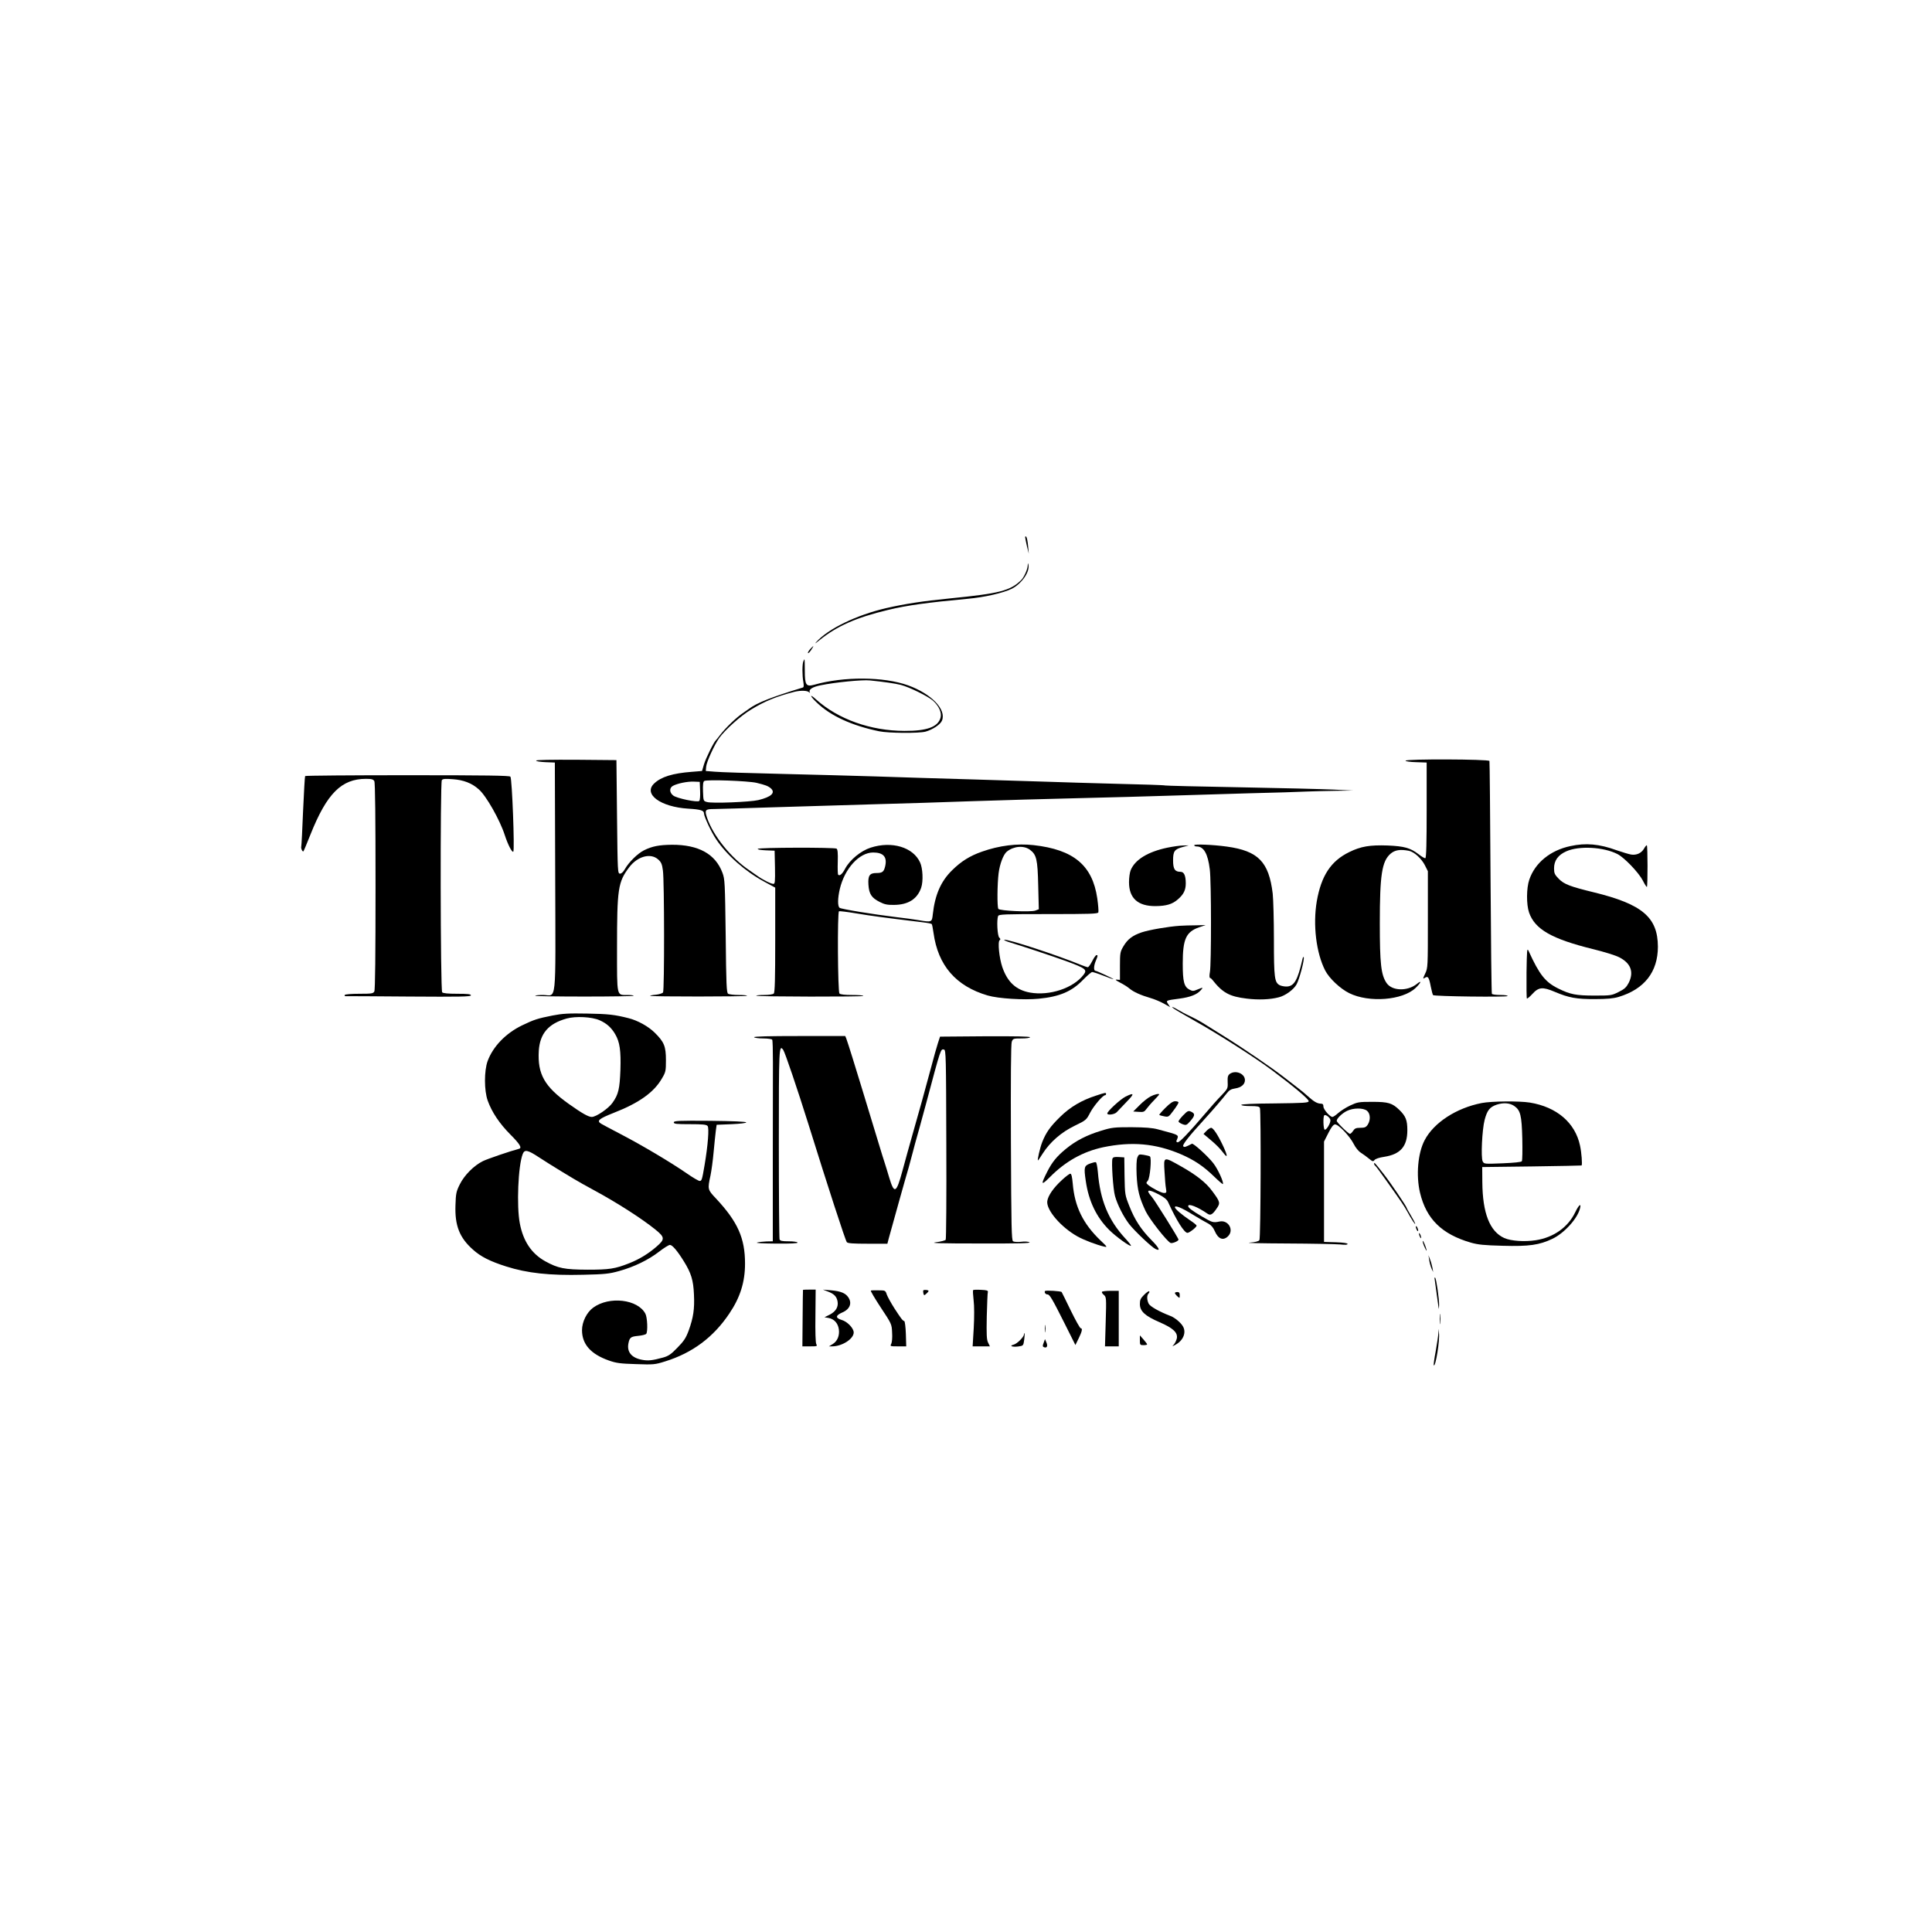
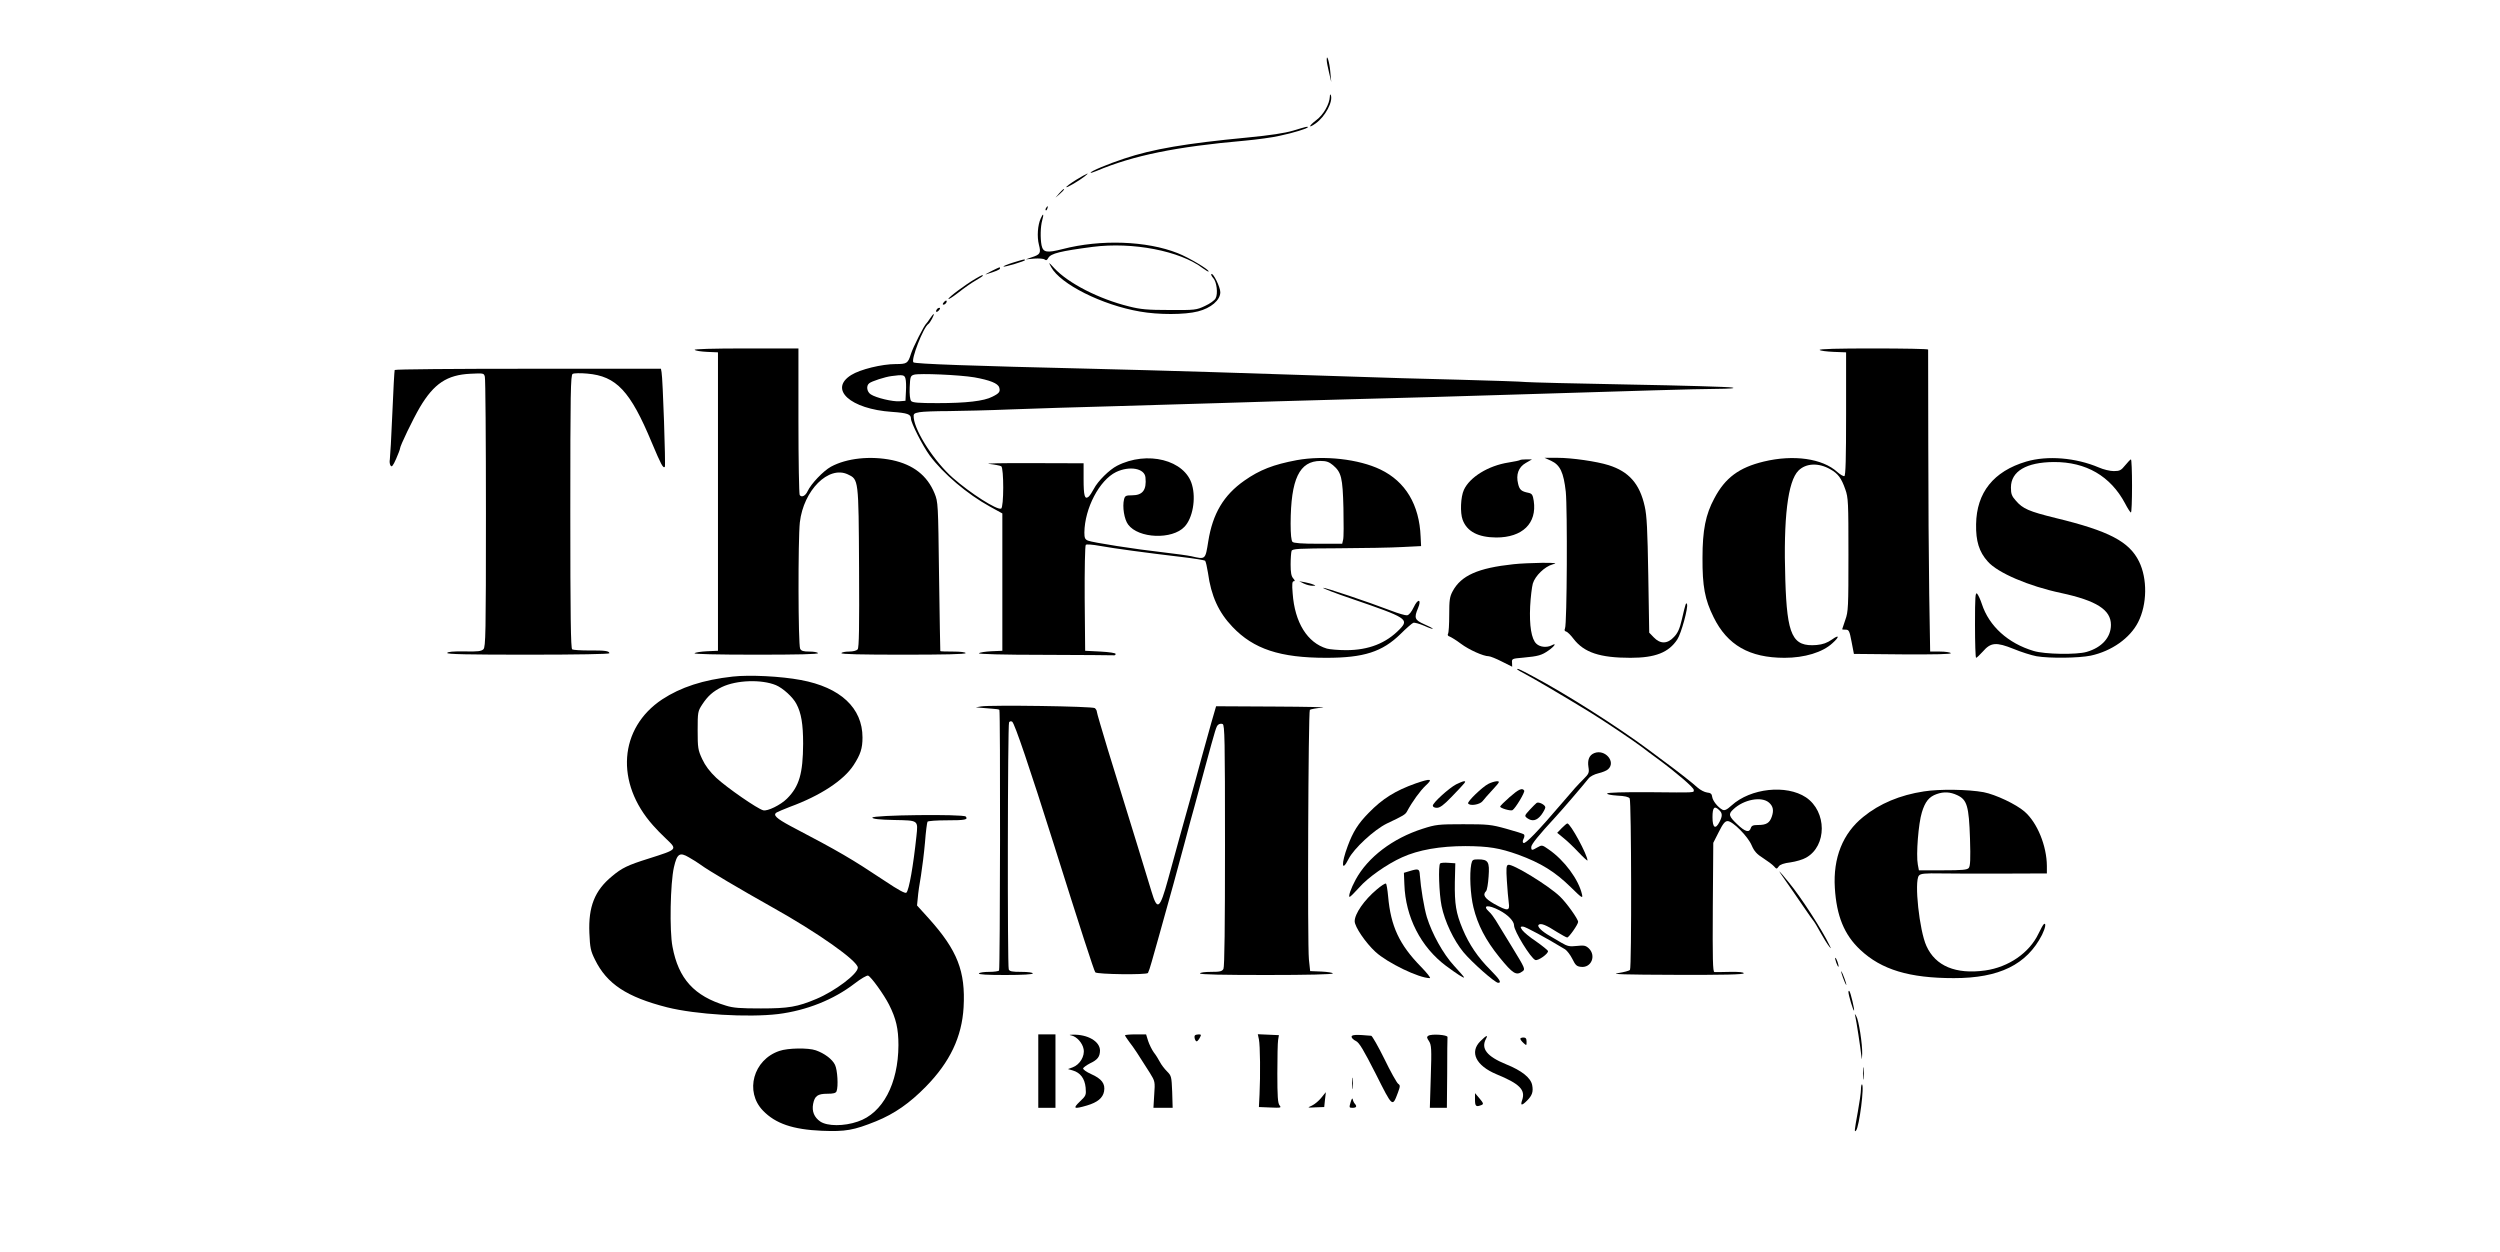
- <svg xmlns="http://www.w3.org/2000/svg" version="1.0" width="1600pt" height="1600pt" viewBox="0 0 1600 1600" preserveAspectRatio="xMidYMid meet">
-   <g transform="translate(0,1600) scale(0.1,-0.1)" fill="#000000" stroke="none">
-     <path d="M8490 11550 c1 -8 7 -42 15 -75 l15 -60 -6 65 c-3 36 -10 69 -15 75 -6 5 -9 4 -9 -5z" />
-     <path d="M8511 11315 c-1 -30 -32 -98 -54 -119 -91 -89 -180 -111 -592 -152 -223 -22 -367 -44 -525 -80 -246 -57 -482 -171 -580 -281 -16 -17 -7 -12 25 14 146 118 306 189 570 252 157 38 326 61 658 92 139 12 297 49 366 83 82 42 150 139 138 198 -3 18 -5 17 -6 -7z" />
-     <path d="M6711 10626 c-13 -14 -22 -29 -20 -34 2 -5 14 6 26 24 26 40 25 43 -6 10z" />
-     <path d="M6653 10523 c-10 -24 -10 -119 0 -171 5 -31 4 -44 -5 -46 -262 -80 -378 -126 -444 -175 -12 -9 -32 -23 -44 -31 -59 -38 -152 -128 -199 -190 -14 -19 -29 -37 -32 -40 -16 -12 -84 -150 -99 -200 l-16 -55 -86 -7 c-157 -12 -252 -41 -310 -96 -94 -88 52 -195 282 -209 102 -6 130 -15 130 -39 0 -26 61 -156 101 -215 89 -132 241 -266 397 -350 l92 -50 0 -433 c0 -323 -3 -435 -12 -444 -7 -7 -41 -12 -82 -12 -38 0 -67 -3 -63 -6 9 -9 887 -10 887 -2 0 5 -42 8 -93 8 -59 0 -97 4 -105 12 -14 14 -18 673 -4 681 4 3 70 -5 147 -18 119 -20 240 -36 530 -71 64 -8 87 -12 92 -18 2 -2 9 -35 14 -72 37 -270 186 -441 448 -518 88 -26 302 -39 423 -27 174 17 274 60 367 156 35 36 69 65 76 65 8 0 49 -13 92 -30 42 -16 80 -30 83 -29 9 1 -135 68 -147 69 -17 0 -16 40 2 83 18 43 18 47 5 47 -5 0 -21 -22 -35 -50 -14 -27 -30 -50 -36 -50 -6 0 -31 9 -57 19 -188 78 -611 217 -635 208 -6 -2 15 -12 48 -22 75 -22 353 -114 460 -153 166 -61 181 -72 149 -114 -84 -111 -282 -177 -444 -148 -115 21 -186 86 -229 210 -26 76 -40 213 -22 224 8 5 7 12 -4 22 -15 16 -22 144 -9 178 5 14 51 16 415 16 348 0 410 2 415 14 3 8 -1 61 -9 117 -40 273 -196 403 -527 440 -136 15 -284 -3 -428 -54 -100 -35 -172 -80 -247 -154 -93 -91 -142 -203 -160 -365 -7 -66 -8 -67 -120 -48 -33 6 -116 17 -185 25 -189 23 -453 66 -467 77 -17 14 -16 79 2 156 40 169 161 302 276 302 84 0 117 -36 100 -112 -11 -48 -23 -58 -73 -58 -56 0 -71 -21 -66 -97 5 -77 26 -109 94 -143 39 -20 63 -25 119 -24 117 1 192 49 224 143 18 54 13 160 -9 208 -57 127 -234 180 -410 123 -81 -26 -172 -101 -211 -174 -23 -44 -45 -63 -58 -50 -3 3 -5 51 -3 107 2 74 -1 103 -10 109 -19 11 -645 10 -653 -2 -3 -5 24 -10 67 -12 l73 -3 3 -137 c2 -120 0 -138 -13 -138 -20 0 -86 33 -135 68 -21 15 -48 34 -60 42 -154 102 -304 288 -355 439 -21 64 -15 71 60 71 28 0 257 7 510 15 253 8 629 19 835 25 206 5 564 17 795 25 231 8 627 19 880 25 253 6 584 15 735 20 151 5 451 14 665 20 215 5 435 12 490 15 55 2 163 5 240 6 l140 2 -160 8 c-88 4 -437 13 -775 19 -338 6 -617 13 -621 15 -3 3 -186 9 -405 14 -219 6 -462 13 -539 16 -77 3 -367 12 -645 20 -278 8 -642 19 -810 25 -168 5 -519 15 -780 21 -261 6 -509 14 -550 18 l-75 6 3 35 c3 40 68 181 108 238 51 70 177 183 263 235 114 70 212 110 361 148 50 12 104 11 119 -3 8 -7 11 -8 8 -2 -13 23 20 45 90 59 117 24 343 47 408 40 109 -11 209 -25 255 -37 68 -17 227 -95 267 -131 49 -44 74 -100 62 -141 -21 -76 -112 -110 -299 -109 -280 1 -548 96 -732 261 -58 53 -51 27 9 -29 113 -108 287 -188 513 -235 78 -16 329 -18 385 -3 58 16 123 59 136 91 38 92 -87 222 -280 292 -203 73 -533 75 -779 5 -66 -18 -77 -2 -77 116 0 52 -1 95 -3 95 -1 0 -6 -8 -9 -17z m-388 -1006 c74 -18 95 -26 118 -45 42 -37 5 -72 -103 -98 -68 -16 -384 -29 -425 -16 -30 8 -30 9 -33 87 -2 56 1 81 10 87 20 14 363 1 433 -15z m-467 -66 c2 -41 -1 -78 -7 -84 -14 -14 -186 21 -216 45 -32 25 -33 63 -2 80 37 20 119 37 172 35 l50 -2 3 -74z m2731 -488 c55 -41 64 -79 69 -295 l5 -198 -29 -11 c-38 -14 -296 -2 -306 14 -11 17 -9 208 2 295 10 79 40 156 68 179 57 46 140 53 191 16z" />
-     <path d="M4440 9701 c0 -6 35 -11 78 -13 l77 -3 3 -950 c3 -1087 14 -975 -102 -975 -38 0 -66 -3 -63 -7 4 -3 187 -6 407 -6 220 0 403 3 407 6 3 4 -19 7 -50 7 -92 0 -87 -21 -87 388 0 494 8 547 101 670 69 91 177 120 239 65 26 -23 33 -39 40 -93 12 -82 13 -990 1 -1009 -5 -7 -32 -16 -60 -19 -29 -2 -50 -7 -47 -9 7 -8 795 -7 802 0 4 4 -26 7 -67 7 -41 0 -81 5 -89 10 -13 8 -16 76 -20 477 -6 447 -7 471 -27 525 -58 156 -199 233 -418 232 -106 -1 -164 -12 -232 -46 -51 -25 -126 -99 -157 -154 -14 -25 -29 -39 -41 -39 -20 0 -20 11 -25 470 l-5 470 -332 3 c-211 1 -333 -1 -333 -7z" />
-     <path d="M11640 9700 c0 -5 39 -11 88 -12 l87 -3 0 -394 c0 -269 -3 -395 -11 -398 -5 -2 -30 12 -55 32 -69 53 -118 67 -257 73 -148 5 -221 -7 -317 -54 -153 -74 -233 -196 -270 -408 -33 -195 -5 -428 70 -574 34 -65 124 -150 199 -187 164 -81 442 -59 549 43 47 45 54 69 10 33 -78 -62 -205 -58 -250 8 -46 68 -56 159 -56 496 0 400 17 512 89 575 36 31 80 38 152 24 44 -9 105 -65 133 -121 l24 -48 0 -400 c0 -392 0 -401 -22 -447 -21 -45 -21 -47 -3 -36 26 17 34 6 49 -72 7 -36 16 -68 19 -71 11 -11 611 -18 617 -8 4 5 -22 9 -59 9 -36 0 -68 4 -71 10 -3 5 -8 438 -11 962 -3 524 -7 959 -9 966 -5 15 -695 18 -695 2z" />
-     <path d="M2527 9573 c-3 -5 -10 -134 -17 -288 -6 -154 -13 -287 -15 -295 -5 -15 11 -48 18 -40 3 3 29 66 59 141 135 338 256 459 459 459 47 0 60 -4 69 -19 7 -13 10 -303 10 -871 0 -568 -3 -858 -10 -871 -10 -17 -22 -19 -125 -19 -65 0 -116 -4 -120 -10 -3 -5 0 -10 7 -10 7 1 244 -1 526 -3 423 -3 512 -1 512 10 0 10 -25 13 -113 13 -75 0 -117 4 -125 12 -15 15 -17 1734 -3 1757 7 11 27 13 91 8 88 -6 159 -33 216 -85 61 -53 174 -253 214 -377 26 -80 61 -148 71 -138 12 12 -10 603 -24 621 -7 9 -190 12 -853 12 -463 0 -845 -3 -847 -7z" />
-     <path d="M9890 9000 c0 -6 9 -10 20 -10 59 0 93 -59 109 -190 13 -98 13 -787 1 -850 -5 -28 -5 -46 1 -49 6 -1 14 -8 19 -15 84 -107 141 -139 285 -156 97 -12 195 -8 266 11 53 13 122 63 146 106 24 42 67 206 60 226 -2 6 -8 -1 -11 -18 -39 -173 -69 -225 -133 -225 -19 0 -43 5 -55 11 -43 23 -48 60 -48 376 0 164 -5 337 -10 383 -32 263 -120 353 -380 389 -115 16 -270 22 -270 11z" />
-     <path d="M13005 8993 c-166 -35 -293 -139 -340 -278 -24 -69 -25 -205 -2 -272 48 -139 188 -219 529 -303 90 -22 188 -52 218 -68 96 -49 123 -122 78 -212 -19 -36 -34 -51 -83 -75 -58 -29 -64 -30 -200 -30 -153 0 -202 10 -299 58 -108 53 -157 114 -247 312 -13 27 -14 8 -17 -179 -1 -115 0 -211 3 -215 3 -3 23 13 44 36 53 59 86 62 187 19 116 -49 180 -61 334 -60 99 0 151 5 195 18 213 64 325 207 325 416 -1 243 -129 352 -530 450 -197 48 -247 67 -291 112 -34 35 -39 46 -39 87 0 65 34 111 102 141 106 47 308 36 423 -23 57 -29 175 -152 210 -219 16 -32 31 -55 34 -53 7 8 7 345 -1 345 -4 0 -15 -13 -24 -30 -22 -36 -62 -54 -106 -47 -18 3 -71 19 -118 35 -145 53 -257 63 -385 35z" />
-     <path d="M9668 8980 c-162 -34 -268 -99 -304 -186 -8 -19 -14 -63 -14 -100 0 -133 74 -199 220 -198 90 1 140 16 186 57 46 40 64 76 64 131 0 64 -14 96 -43 96 -47 0 -62 22 -62 94 0 77 11 93 82 112 l48 13 -45 -1 c-25 0 -84 -8 -132 -18z" />
-     <path d="M9770 8333 c-92 -6 -250 -33 -314 -54 -77 -26 -118 -57 -153 -117 -26 -44 -28 -54 -28 -162 l0 -115 -25 2 c-18 2 -11 -5 25 -24 28 -14 63 -36 78 -49 34 -29 95 -56 174 -79 32 -9 82 -30 111 -46 l53 -30 -17 26 c-20 30 -20 30 95 45 88 12 143 33 175 69 23 25 20 26 -28 6 -32 -14 -40 -14 -65 -1 -45 24 -56 65 -56 216 0 204 27 263 137 301 l53 18 -80 -2 c-44 0 -105 -2 -135 -4z" />
-     <path d="M9775 7614 c44 -26 98 -57 120 -69 178 -99 500 -304 640 -409 179 -134 306 -240 303 -256 -3 -13 -40 -15 -281 -18 -173 -1 -277 -6 -277 -12 0 -6 32 -10 74 -10 58 0 75 -3 80 -16 10 -26 7 -1078 -4 -1094 -6 -10 -33 -17 -82 -21 -40 -3 98 -6 308 -7 210 -1 409 -5 443 -8 42 -5 61 -3 61 4 0 7 -35 12 -97 14 l-98 3 0 415 0 416 35 69 c24 48 41 71 55 73 27 4 122 -95 156 -162 15 -30 39 -60 60 -73 19 -12 49 -34 67 -49 29 -24 34 -25 45 -11 7 10 40 21 82 27 133 21 190 86 190 220 0 83 -13 116 -66 168 -59 57 -91 67 -224 67 -114 0 -123 -2 -185 -31 -36 -17 -80 -46 -99 -63 -19 -17 -40 -31 -46 -31 -21 0 -75 62 -75 86 0 18 -6 24 -22 24 -30 1 -57 17 -105 60 -21 19 -56 49 -78 65 -21 17 -75 58 -120 93 -108 84 -350 249 -515 351 -74 46 -151 94 -170 106 -19 12 -62 34 -95 50 -33 15 -77 39 -97 51 -21 13 -43 24 -50 24 -7 0 23 -21 67 -46z m1546 -813 c28 -23 31 -76 6 -115 -14 -21 -25 -26 -61 -26 -36 0 -47 -5 -60 -25 -9 -14 -21 -25 -26 -25 -13 0 -110 95 -110 108 0 19 44 62 85 82 53 26 135 26 166 1z m-303 -77 c3 -24 -35 -87 -48 -79 -11 7 -14 108 -3 118 10 11 48 -18 51 -39z" />
-     <path d="M4576 7590 c-125 -25 -151 -33 -253 -82 -136 -66 -241 -176 -285 -296 -29 -81 -29 -243 1 -327 34 -95 97 -189 187 -280 80 -80 99 -112 72 -119 -70 -18 -263 -84 -299 -102 -75 -37 -154 -117 -191 -192 -30 -60 -33 -77 -36 -173 -6 -168 33 -269 145 -368 64 -58 142 -97 274 -139 176 -56 359 -76 640 -69 180 4 215 8 297 31 123 34 242 92 330 160 40 31 80 56 90 56 20 0 61 -48 115 -135 61 -98 79 -157 84 -275 6 -120 -5 -193 -44 -300 -23 -62 -40 -87 -93 -141 -54 -56 -74 -69 -120 -82 -88 -24 -123 -28 -174 -18 -85 16 -125 64 -112 134 10 51 19 58 82 64 32 3 62 11 66 17 14 20 9 136 -7 166 -62 120 -299 148 -432 51 -54 -39 -93 -118 -93 -187 0 -116 72 -198 222 -251 62 -22 95 -26 225 -30 146 -5 157 -4 240 22 227 70 402 201 533 397 90 133 130 261 130 413 0 211 -60 346 -240 539 -70 74 -71 76 -46 191 8 39 20 126 26 195 6 69 15 148 18 175 l7 50 123 5 c71 3 122 9 122 15 0 6 -108 11 -300 13 -262 2 -300 0 -300 -13 0 -13 21 -15 134 -15 106 0 136 -3 146 -15 14 -16 3 -158 -25 -324 -21 -124 -24 -131 -41 -131 -9 0 -57 28 -107 63 -135 93 -371 233 -542 322 -82 43 -158 83 -167 89 -39 24 -19 41 105 90 210 82 333 170 399 285 31 52 33 62 33 151 0 115 -15 151 -93 228 -54 53 -141 101 -217 120 -115 29 -166 35 -340 38 -157 3 -207 0 -289 -16z m389 -39 c59 -26 98 -61 130 -116 38 -65 48 -137 43 -296 -6 -156 -16 -202 -65 -271 -32 -47 -136 -118 -172 -118 -28 0 -81 30 -188 106 -204 145 -262 248 -251 441 9 143 79 226 231 268 74 21 208 14 272 -14z m-502 -1135 c85 -56 291 -182 362 -221 22 -12 67 -37 100 -55 188 -102 392 -233 503 -323 79 -64 80 -80 8 -142 -67 -58 -142 -104 -226 -137 -117 -46 -164 -53 -345 -53 -190 1 -243 11 -350 70 -113 63 -182 166 -210 313 -28 144 -14 479 24 575 15 39 40 35 134 -27z" />
-     <path d="M6245 7410 c3 -5 37 -10 75 -10 38 0 72 -5 75 -10 4 -6 6 -90 6 -188 0 -97 0 -471 -1 -829 l0 -653 -52 -1 c-29 -1 -64 -5 -78 -9 -15 -5 51 -8 158 -9 120 -1 181 2 177 9 -3 6 -37 10 -75 10 -53 0 -69 4 -74 16 -3 9 -6 366 -6 794 0 792 1 823 36 776 15 -21 119 -329 209 -616 161 -517 306 -963 318 -977 7 -10 54 -13 173 -13 l163 0 11 43 c18 66 149 537 165 587 7 25 23 83 35 130 12 47 26 99 31 115 5 17 42 149 81 295 122 458 118 443 146 438 16 -3 17 -61 19 -783 2 -429 -1 -785 -5 -792 -4 -6 -41 -16 -82 -21 -55 -7 39 -10 360 -10 319 -1 430 2 416 10 -11 6 -40 8 -70 4 -28 -3 -58 -1 -66 4 -13 8 -15 112 -18 817 -2 542 0 817 7 836 10 26 13 27 81 27 40 0 70 4 70 10 0 7 -126 9 -372 8 l-373 -3 -18 -55 c-10 -30 -35 -120 -56 -200 -58 -216 -94 -345 -151 -545 -28 -99 -67 -238 -86 -310 -51 -189 -68 -197 -110 -57 -14 48 -32 105 -39 127 -7 22 -28 87 -45 145 -46 152 -96 317 -140 460 -21 69 -57 186 -80 260 -23 74 -46 145 -51 158 l-9 22 -380 0 c-252 0 -379 -3 -375 -10z" />
-     <path d="M10184 7106 c-15 -12 -19 -25 -17 -68 2 -52 1 -54 -50 -108 -30 -30 -94 -102 -143 -160 -133 -156 -205 -230 -221 -230 -8 0 -13 6 -10 13 21 51 33 44 -153 94 -48 13 -105 17 -220 18 -142 0 -163 -2 -250 -29 -119 -36 -209 -82 -292 -150 -77 -63 -115 -110 -156 -191 -55 -109 -51 -117 24 -42 128 129 272 210 440 246 236 49 433 32 644 -58 109 -47 187 -99 274 -184 38 -37 71 -65 73 -63 11 10 -41 125 -79 173 -43 56 -165 167 -177 161 -54 -28 -62 -31 -72 -21 -10 10 44 80 175 223 66 72 154 175 186 216 19 25 35 35 69 40 51 8 81 34 81 69 0 54 -78 86 -126 51z" />
-     <path d="M9075 6926 c-118 -38 -213 -94 -296 -176 -82 -80 -117 -130 -148 -209 -18 -45 -42 -151 -35 -151 2 0 20 26 40 58 61 95 154 176 264 229 95 46 97 48 129 110 30 56 104 143 123 143 5 0 8 5 8 10 0 13 -4 13 -85 -14z" />
-     <path d="M9321 6918 c-42 -21 -151 -121 -151 -139 0 -17 60 -9 78 10 9 10 46 48 81 85 68 69 66 81 -8 44z" />
-     <path d="M9527 6919 c-21 -11 -62 -43 -90 -72 l-52 -52 45 -3 c40 -3 47 0 65 25 11 15 39 48 63 72 23 24 42 45 42 47 0 10 -39 1 -73 -17z" />
-     <path d="M9651 6825 c-30 -30 -53 -56 -50 -59 2 -2 20 -7 41 -11 35 -7 37 -5 77 49 23 30 41 60 41 66 0 5 -12 10 -27 10 -20 0 -43 -16 -82 -55z" />
-     <path d="M12270 6865 c-209 -41 -396 -162 -472 -308 -56 -106 -72 -291 -38 -435 52 -217 180 -343 421 -413 60 -17 110 -22 264 -26 218 -6 303 6 412 58 98 47 207 167 228 252 12 47 -10 29 -40 -33 -59 -123 -178 -208 -326 -231 -93 -14 -204 -7 -261 18 -120 54 -180 205 -182 463 l-1 125 410 5 c226 3 411 7 413 8 7 6 0 106 -13 165 -40 189 -193 320 -416 356 -87 14 -317 12 -399 -4z m270 -24 c52 -36 62 -77 67 -270 2 -97 1 -181 -4 -188 -5 -7 -63 -13 -160 -17 -150 -6 -152 -6 -164 16 -16 30 -5 263 16 343 21 80 42 107 101 127 55 18 107 14 144 -11z" />
-     <path d="M9797 6762 c-20 -21 -37 -43 -37 -49 0 -6 15 -16 33 -23 30 -11 34 -9 65 26 37 43 40 59 13 74 -29 15 -34 13 -74 -28z" />
-     <path d="M9991 6634 l-24 -25 44 -37 c58 -48 89 -79 122 -122 36 -47 34 -21 -4 60 -43 92 -82 150 -99 150 -8 0 -26 -12 -39 -26z" />
-     <path d="M9419 6414 c-7 -19 -9 -70 -6 -144 6 -124 22 -189 75 -301 33 -68 177 -251 207 -263 15 -5 65 16 65 28 0 12 -197 326 -221 354 -54 61 -34 68 58 20 43 -22 66 -41 76 -62 71 -156 135 -256 161 -256 16 0 76 47 76 60 0 4 -25 25 -56 45 -68 46 -124 94 -124 107 0 19 55 -3 150 -62 52 -32 110 -65 128 -74 22 -12 39 -31 52 -61 28 -65 68 -82 108 -45 55 51 6 139 -68 124 -54 -11 -60 -9 -145 41 -85 50 -115 73 -115 87 0 24 79 -7 161 -64 23 -16 41 -6 73 41 34 48 32 57 -35 147 -51 70 -132 134 -262 207 -142 80 -141 81 -133 -45 3 -57 8 -120 12 -140 6 -34 4 -38 -16 -38 -21 0 -99 40 -133 68 -16 14 -16 17 -2 33 19 20 34 192 18 202 -5 4 -29 9 -51 13 -39 6 -42 5 -53 -22z" />
-     <path d="M9213 6405 c-10 -27 5 -255 21 -310 20 -72 69 -169 117 -232 46 -59 187 -192 219 -207 43 -20 31 8 -32 72 -88 89 -140 169 -185 283 -37 93 -37 96 -40 249 l-2 155 -46 3 c-35 2 -47 -1 -52 -13z" />
-     <path d="M9030 6365 c-52 -19 -55 -30 -38 -146 24 -167 89 -301 195 -406 55 -55 171 -138 179 -130 3 3 -19 31 -48 62 -139 151 -207 315 -226 549 -4 44 -11 80 -17 81 -5 2 -26 -3 -45 -10z" />
-     <path d="M11380 6363 c0 -7 4 -14 9 -17 5 -3 44 -56 88 -118 129 -181 150 -213 173 -254 39 -71 70 -119 70 -109 0 6 -16 36 -35 68 -19 32 -35 60 -35 63 0 11 -138 215 -193 284 -73 93 -77 97 -77 83z" />
-     <path d="M8795 6228 c-71 -65 -116 -130 -122 -176 -9 -72 112 -214 249 -291 55 -31 161 -71 223 -85 28 -6 25 -2 -31 51 -145 139 -214 280 -230 471 -5 56 -11 82 -20 82 -7 0 -38 -23 -69 -52z" />
-     <path d="M11727 5830 c3 -11 9 -22 13 -25 5 -3 6 4 3 15 -3 11 -9 22 -13 25 -5 3 -6 -4 -3 -15z" />
-     <path d="M11751 5785 c1 -19 18 -51 18 -35 0 8 -4 22 -9 30 -5 8 -9 11 -9 5z" />
-     <path d="M11782 5720 c0 -8 8 -33 19 -55 10 -22 16 -29 13 -15 -10 38 -32 87 -32 70z" />
-     <path d="M11836 5565 c3 -22 12 -53 19 -70 l14 -30 -6 35 c-4 19 -12 51 -20 70 l-13 35 6 -40z" />
-     <path d="M11880 5415 c0 -4 7 -53 15 -109 8 -55 16 -114 18 -131 3 -22 4 -17 5 15 2 47 -23 218 -32 228 -3 3 -6 2 -6 -3z" />
-     <path d="M6650 5318 c-1 -2 -2 -108 -3 -236 l-2 -232 63 0 c59 0 62 1 52 19 -6 12 -9 102 -7 235 l2 216 -52 0 c-29 0 -53 -1 -53 -2z" />
-     <path d="M6854 5305 c53 -20 74 -41 82 -81 9 -47 -14 -85 -64 -111 l-44 -22 35 -6 c46 -9 77 -44 84 -94 7 -52 -12 -98 -51 -122 l-31 -19 26 0 c83 0 179 62 179 115 0 35 -52 90 -100 104 -53 16 -51 37 4 61 65 27 85 79 50 128 -23 33 -62 49 -139 56 l-70 6 39 -15z" />
-     <path d="M7212 5312 c-5 -1 32 -64 82 -140 90 -136 91 -137 94 -208 3 -42 -1 -80 -7 -93 -11 -20 -10 -21 56 -21 l68 0 -3 102 c-2 57 -8 105 -13 107 -15 5 -25 19 -82 106 -28 44 -56 95 -63 114 -11 34 -13 35 -68 35 -31 1 -60 0 -64 -2z" />
-     <path d="M7647 5314 c-3 -3 -2 -14 0 -25 5 -19 7 -19 24 -3 11 9 19 20 19 23 0 8 -36 12 -43 5z" />
-     <path d="M8059 5316 c-3 -3 -1 -41 4 -84 6 -47 6 -141 1 -231 l-9 -151 72 0 71 0 -15 31 c-12 25 -14 63 -11 217 3 103 6 194 9 202 3 12 -8 16 -56 18 -34 2 -63 1 -66 -2z" />
-     <path d="M8654 5308 c-7 -12 5 -28 21 -28 18 0 39 -36 143 -243 l88 -176 27 55 c28 57 34 84 17 84 -6 0 -43 66 -83 148 -39 81 -73 149 -75 152 -6 8 -133 16 -138 8z" />
-     <path d="M9126 5302 c-3 -5 4 -17 16 -26 20 -18 21 -24 15 -222 l-6 -204 57 0 57 0 0 230 0 230 -67 0 c-37 0 -69 -4 -72 -8z" />
-     <path d="M9475 5277 c-29 -29 -35 -42 -35 -76 0 -60 42 -99 163 -151 113 -49 152 -86 143 -134 -4 -16 -14 -39 -24 -50 -17 -19 -17 -19 17 0 60 34 86 98 59 147 -16 31 -67 74 -103 88 -96 37 -172 80 -183 104 -15 33 -15 68 0 83 6 6 9 15 5 18 -3 4 -22 -9 -42 -29z" />
-     <path d="M9730 5292 c0 -5 9 -17 20 -27 20 -18 20 -17 20 8 0 20 -5 27 -20 27 -11 0 -20 -4 -20 -8z" />
-     <path d="M11923 5075 c0 -38 2 -53 4 -32 2 20 2 52 0 70 -2 17 -4 1 -4 -38z" />
-     <path d="M8653 4995 c0 -27 2 -38 4 -22 2 15 2 37 0 50 -2 12 -4 0 -4 -28z" />
-     <path d="M11912 4959 c-1 -19 -11 -86 -22 -149 -12 -62 -19 -115 -16 -117 15 -15 51 207 43 268 l-4 34 -1 -36z" />
-     <path d="M8480 4949 c0 -21 -57 -78 -86 -85 -40 -10 -10 -21 38 -15 43 6 43 6 50 56 4 27 5 51 2 54 -2 2 -4 -2 -4 -10z" />
-     <path d="M9440 4900 c0 -38 2 -40 30 -40 17 0 30 3 30 6 0 4 -13 22 -30 41 l-30 34 0 -41z" />
-     <path d="M8643 4879 c-10 -25 -9 -31 3 -36 24 -9 33 9 20 39 l-12 28 -11 -31z" />
+ <svg xmlns="http://www.w3.org/2000/svg" version="1.0" width="1600pt" height="801pt" viewBox="0 0 1600 801" preserveAspectRatio="xMidYMid meet">
+   <g transform="translate(0,801) scale(0.1,-0.1)" fill="#000000" stroke="none">
+     <path d="M8491 7625 c0 -11 7 -47 15 -80 l14 -60 -6 65 c-5 62 -24 122 -23 75z" />
+     <path d="M8511 7392 c-2 -48 -41 -117 -87 -151 -50 -38 -53 -56 -4 -21 62 44 113 141 97 182 -3 7 -6 3 -6 -10z" />
+     <path d="M8276 7174 c-54 -16 -146 -30 -291 -44 -398 -38 -608 -74 -790 -135 -106 -35 -215 -81 -215 -90 0 -3 17 2 38 11 235 99 507 155 952 194 74 7 173 20 220 31 86 18 180 47 180 55 0 6 -8 4 -94 -22z" />
+     <path d="M6887 6859 c-37 -23 -65 -44 -63 -47 5 -4 79 39 119 70 37 29 15 20 -56 -23z" />
+     <path d="M6779 6773 l-24 -28 28 24 c15 14 27 26 27 28 0 8 -8 1 -31 -24z" />
+     <path d="M6695 6679 c-4 -6 -5 -12 -2 -15 2 -3 7 2 10 11 7 17 1 20 -8 4z" />
+     <path d="M6661 6613 c-20 -43 -25 -118 -12 -169 14 -54 9 -63 -47 -81 l-37 -13 54 5 c30 2 60 0 67 -6 9 -7 15 -5 23 10 16 29 78 44 284 71 256 33 560 -26 704 -136 19 -14 36 -24 38 -22 9 9 -126 90 -198 118 -199 79 -493 89 -736 26 -102 -26 -125 -22 -135 24 -9 47 -7 120 4 159 12 43 7 50 -9 14z" />
+     <path d="M6482 6329 c-35 -11 -62 -22 -60 -25 6 -5 138 35 138 41 0 8 -10 5 -78 -16z" />
+     <path d="M6727 6301 c59 -109 325 -243 569 -285 118 -21 286 -21 371 1 83 21 143 72 143 123 0 33 -47 127 -57 116 -4 -3 2 -15 12 -26 22 -24 31 -100 15 -129 -6 -13 -37 -35 -68 -49 -55 -26 -63 -27 -227 -26 -141 0 -185 4 -260 23 -193 48 -388 148 -478 245 -38 41 -38 41 -20 7z" />
+     <path d="M6345 6275 c-27 -14 -43 -23 -35 -21 59 18 90 30 90 38 0 11 2 11 -55 -17z" />
+     <path d="M6241 6225 c-61 -36 -171 -117 -171 -128 0 -5 28 13 63 40 34 27 83 62 110 77 26 15 47 29 47 31 0 7 -2 7 -49 -20z" />
+     <path d="M6040 6075 c-8 -9 -8 -15 -2 -15 12 0 26 19 19 26 -2 2 -10 -2 -17 -11z" />
+     <path d="M5995 6029 c-11 -17 1 -21 15 -4 8 9 8 15 2 15 -6 0 -14 -5 -17 -11z" />
+     <path d="M5953 5973 c-10 -16 -21 -30 -24 -33 -13 -9 -87 -155 -99 -195 -19 -61 -26 -65 -97 -65 -89 0 -228 -34 -285 -70 -146 -91 -6 -218 260 -236 100 -7 122 -15 122 -43 0 -27 76 -176 120 -236 87 -117 240 -247 385 -327 l80 -44 0 -439 0 -440 -70 -3 c-38 -2 -74 -7 -80 -13 -5 -5 150 -10 423 -10 238 -1 437 -2 442 -3 6 -1 10 4 10 9 0 6 -42 12 -97 15 l-98 5 -3 334 c-1 188 2 339 7 344 5 5 43 2 92 -7 89 -16 295 -44 524 -71 77 -9 144 -20 148 -24 4 -5 12 -39 18 -77 20 -148 68 -253 157 -346 135 -142 304 -198 600 -198 240 0 359 38 476 153 36 36 73 68 81 71 8 3 39 -6 70 -19 30 -14 55 -22 55 -19 0 3 -25 16 -55 29 -61 27 -66 40 -40 102 25 59 0 65 -27 7 -15 -31 -30 -50 -43 -52 -11 -1 -56 12 -100 29 -152 58 -426 150 -437 147 -6 -2 78 -35 188 -72 347 -119 364 -129 302 -193 -87 -90 -199 -134 -343 -134 -49 0 -105 5 -123 10 -125 37 -206 167 -219 354 -5 59 -3 77 7 77 9 0 8 5 -3 18 -13 14 -17 38 -17 89 0 39 3 78 6 87 5 14 42 16 298 17 160 1 345 4 411 8 l120 6 -3 60 c-8 205 -97 353 -257 430 -139 67 -361 92 -536 60 -149 -28 -237 -62 -335 -131 -133 -93 -203 -212 -231 -388 -19 -119 -17 -117 -108 -96 -22 5 -103 16 -180 25 -179 20 -453 63 -482 75 -19 8 -23 17 -23 52 2 155 96 335 203 387 86 41 183 24 188 -35 8 -80 -18 -114 -86 -114 -39 0 -45 -3 -51 -25 -12 -48 1 -129 26 -162 66 -90 283 -98 361 -14 52 55 74 178 48 268 -44 159 -287 221 -480 122 -49 -25 -123 -98 -148 -147 -11 -21 -26 -44 -34 -51 -25 -20 -32 5 -32 114 l0 100 -335 1 c-184 1 -306 -2 -270 -5 36 -4 71 -11 78 -15 17 -11 17 -265 -1 -271 -26 -11 -198 99 -309 197 -116 102 -240 292 -250 383 -3 27 0 30 37 37 22 4 105 7 185 7 79 1 262 5 405 11 143 5 433 15 645 20 212 6 516 15 675 20 160 5 544 17 855 25 311 8 709 19 885 25 1003 31 1305 40 1440 41 102 1 137 4 110 9 -22 4 -319 13 -660 19 -341 6 -638 14 -660 16 -22 3 -215 9 -430 15 -214 5 -525 14 -690 20 -558 19 -1238 40 -1660 50 -764 18 -1130 31 -1139 41 -18 16 64 225 95 245 11 6 42 64 34 64 -2 0 -12 -12 -22 -27z m283 -378 c99 -18 151 -38 159 -65 8 -26 1 -37 -44 -59 -53 -28 -169 -41 -350 -41 -124 0 -161 3 -170 14 -7 9 -11 42 -9 87 3 68 5 74 28 81 35 10 290 -1 386 -17z m-441 -8 c4 -13 5 -50 3 -82 l-3 -60 -37 -3 c-44 -4 -152 22 -185 44 -25 16 -31 55 -10 71 15 13 102 41 142 46 73 10 84 8 90 -16z m2736 -554 c54 -46 62 -79 67 -275 2 -97 2 -188 -2 -202 l-6 -26 -153 0 c-106 0 -157 4 -165 12 -8 8 -12 48 -12 117 1 286 56 401 192 401 36 0 54 -6 79 -27z" />
+     <path d="M4446 5771 c5 -6 41 -11 79 -13 l70 -3 0 -955 0 -955 -70 -3 c-38 -2 -74 -7 -80 -13 -5 -5 140 -9 394 -9 265 0 400 3 396 10 -3 6 -28 10 -55 10 -38 0 -52 4 -59 18 -13 25 -14 700 -2 809 24 206 184 365 307 307 69 -33 69 -27 72 -597 2 -380 0 -512 -9 -523 -7 -8 -29 -14 -55 -14 -23 0 -46 -4 -49 -10 -4 -7 130 -10 394 -10 261 0 401 3 401 10 0 6 -33 10 -80 10 -44 0 -81 1 -82 3 -1 1 -4 216 -8 477 -6 470 -6 476 -29 533 -47 114 -136 183 -270 212 -140 29 -292 13 -393 -42 -49 -27 -127 -109 -149 -156 -14 -31 -39 -43 -51 -25 -4 7 -8 221 -8 476 l0 462 -337 0 c-213 0 -333 -4 -327 -9z" />
+     <path d="M11646 5770 c5 -5 45 -10 89 -12 l80 -3 0 -394 c0 -286 -3 -395 -11 -398 -7 -2 -27 10 -45 26 -95 87 -281 113 -471 67 -158 -38 -247 -104 -316 -235 -56 -103 -76 -204 -76 -381 -1 -183 15 -267 71 -380 88 -179 230 -260 454 -260 128 0 244 35 307 94 46 41 44 57 -2 24 -33 -23 -59 -32 -99 -36 -156 -13 -190 60 -201 418 -13 395 16 630 84 698 48 48 129 52 205 8 48 -27 70 -56 95 -128 19 -53 20 -83 20 -418 0 -335 -1 -365 -20 -417 -11 -32 -20 -59 -20 -60 0 -2 10 -3 23 -3 20 0 24 -8 37 -77 l15 -78 313 -3 c210 -1 311 1 307 8 -3 5 -34 10 -69 10 l-63 0 -6 368 c-3 202 -6 635 -6 962 -1 327 -1 598 -1 603 0 4 -158 7 -352 7 -223 0 -349 -3 -342 -10z" />
+     <path d="M2526 5642 c-2 -4 -9 -129 -15 -277 -6 -149 -14 -281 -16 -295 -3 -14 -1 -32 5 -40 7 -11 15 -2 35 43 14 32 25 61 25 66 0 17 82 187 127 264 90 152 174 208 324 215 84 4 86 4 92 -19 4 -13 7 -407 7 -876 0 -773 -2 -853 -16 -868 -13 -13 -36 -16 -122 -14 -71 1 -107 -2 -110 -10 -3 -8 135 -11 517 -11 316 0 521 4 521 9 0 15 -29 19 -130 18 -53 0 -101 3 -108 7 -9 5 -12 212 -12 881 0 765 2 875 15 882 8 5 50 6 93 2 187 -16 276 -111 414 -443 59 -140 72 -165 83 -154 6 6 -13 568 -21 606 l-4 22 -850 0 c-467 0 -851 -3 -854 -8z" />
+     <path d="M9927 5061 c58 -27 80 -74 94 -198 11 -110 8 -848 -5 -875 -5 -11 -3 -17 7 -20 8 -1 30 -23 48 -47 67 -87 168 -121 364 -121 159 0 245 34 300 118 25 38 70 203 62 225 -6 15 -9 7 -33 -97 -14 -60 -26 -87 -50 -112 -42 -46 -88 -47 -130 -3 l-29 30 -6 367 c-5 291 -9 382 -23 442 -32 144 -101 222 -231 263 -76 24 -235 47 -327 47 l-83 0 42 -19z" />
+     <path d="M12968 5056 c-209 -62 -318 -198 -321 -401 -2 -108 19 -177 75 -239 63 -72 261 -157 468 -201 228 -49 320 -108 320 -204 0 -80 -58 -145 -155 -173 -63 -19 -269 -16 -340 6 -164 49 -285 159 -331 300 -9 28 -23 58 -30 66 -12 12 -14 -17 -14 -198 0 -117 3 -212 7 -212 4 0 23 18 43 40 51 59 85 62 197 17 48 -20 115 -41 147 -47 84 -14 269 -12 347 4 134 29 251 112 303 214 58 114 60 278 6 388 -63 128 -192 196 -535 279 -170 42 -209 59 -253 110 -27 30 -32 44 -32 85 0 104 99 162 275 163 206 1 362 -90 455 -264 17 -33 34 -59 38 -59 4 0 7 76 7 170 0 93 -3 170 -7 170 -3 0 -20 -17 -36 -37 -27 -33 -35 -38 -74 -38 -23 0 -66 10 -95 23 -148 63 -329 78 -465 38z" />
+     <path d="M9729 5066 c-3 -3 -36 -10 -74 -16 -130 -20 -249 -94 -286 -175 -21 -45 -25 -147 -8 -192 28 -75 99 -112 215 -113 168 0 261 91 240 234 -6 39 -11 47 -34 52 -45 9 -57 19 -66 57 -15 60 2 107 49 134 l40 23 -36 0 c-20 0 -38 -2 -40 -4z" />
+     <path d="M9686 4399 c-226 -24 -335 -72 -389 -173 -19 -35 -22 -57 -22 -151 0 -60 -3 -115 -8 -122 -4 -7 0 -14 11 -17 10 -4 43 -24 72 -46 52 -39 144 -80 178 -80 9 0 47 -15 84 -34 l66 -33 -1 26 c-2 25 0 26 71 32 97 9 119 15 164 47 39 28 52 50 19 32 -31 -16 -75 -12 -98 10 -32 29 -46 117 -40 240 3 58 11 123 17 145 15 50 76 109 127 123 32 8 22 10 -67 10 -58 -1 -141 -4 -184 -9z" />
+     <path d="M8345 4275 c17 -8 41 -14 55 -14 23 0 23 1 5 8 -11 5 -36 11 -55 15 l-35 6 30 -15z" />
+     <path d="M9710 3726 c0 -2 24 -16 53 -31 53 -28 249 -143 412 -243 90 -55 286 -187 337 -226 14 -12 57 -43 95 -71 117 -86 233 -185 233 -200 0 -19 22 -18 -286 -15 -160 1 -264 -2 -268 -8 -3 -6 23 -11 65 -14 47 -2 73 -8 79 -18 11 -18 13 -1079 2 -1097 -4 -6 -39 -15 -77 -21 -52 -7 44 -10 368 -11 311 -1 437 2 437 10 0 7 -30 10 -87 9 -49 -1 -94 -2 -101 -1 -10 1 -12 82 -10 414 l3 413 35 69 c27 54 40 70 57 70 32 0 130 -98 154 -156 16 -37 33 -56 73 -81 28 -18 59 -41 69 -52 17 -19 18 -19 31 -1 8 12 34 21 76 26 34 5 79 18 99 30 134 75 134 295 -1 386 -125 83 -354 59 -476 -52 -32 -29 -45 -34 -59 -27 -30 17 -61 56 -65 82 -2 19 -10 26 -33 28 -16 2 -43 16 -60 31 -26 25 -148 120 -225 176 -15 11 -54 40 -87 65 -197 147 -530 359 -745 473 -86 46 -98 51 -98 43z m1612 -853 c26 -23 31 -49 18 -88 -14 -42 -35 -55 -89 -55 -31 0 -41 -4 -46 -20 -10 -31 -36 -24 -87 25 -54 51 -58 65 -25 95 67 64 182 85 229 43z m-318 -49 c20 -19 20 -37 1 -74 -26 -51 -45 -39 -45 30 0 64 12 76 44 44z" />
+     <path d="M4690 3680 c-190 -21 -333 -68 -452 -146 -277 -184 -302 -534 -58 -807 19 -22 56 -60 83 -85 73 -70 76 -67 -112 -127 -134 -42 -171 -60 -234 -113 -111 -91 -152 -195 -145 -363 4 -95 8 -115 36 -171 76 -155 203 -239 462 -305 184 -46 516 -66 710 -43 182 23 355 92 489 195 40 31 79 54 87 51 19 -7 101 -121 134 -186 45 -89 60 -154 60 -259 -1 -247 -101 -436 -260 -489 -89 -31 -195 -30 -240 0 -39 27 -55 65 -46 113 10 51 29 65 91 65 39 0 54 4 59 16 12 31 6 136 -10 169 -17 36 -68 74 -123 93 -48 17 -179 15 -233 -4 -167 -56 -223 -260 -105 -382 80 -83 191 -121 377 -129 152 -6 203 3 347 61 118 48 215 116 318 221 155 158 231 319 242 508 13 231 -40 365 -221 567 l-77 85 5 50 c2 28 11 91 20 140 8 50 20 146 26 214 5 68 13 127 16 132 3 5 58 9 123 9 118 0 138 4 122 24 -14 17 -604 10 -598 -7 2 -8 44 -13 140 -15 157 -3 153 0 142 -105 -20 -188 -47 -343 -64 -360 -7 -7 -50 16 -138 75 -214 142 -288 186 -603 351 -91 49 -115 71 -90 87 8 5 47 21 85 36 194 71 344 169 408 267 44 68 57 107 57 177 0 189 -141 321 -395 368 -127 24 -327 34 -435 22z m276 -55 c45 -19 109 -77 131 -120 31 -58 43 -129 43 -255 -1 -191 -25 -273 -103 -351 -41 -41 -125 -82 -152 -75 -37 9 -233 145 -301 208 -42 40 -70 77 -90 120 -27 58 -29 72 -29 184 0 116 1 122 29 165 36 55 69 84 126 112 94 45 254 50 346 12z m-481 -1150 c45 -34 259 -160 455 -270 294 -164 550 -345 550 -388 0 -40 -146 -150 -265 -200 -121 -51 -178 -61 -355 -61 -131 0 -177 3 -224 18 -203 61 -304 172 -342 377 -20 102 -14 407 9 508 20 88 37 99 96 64 25 -14 60 -36 76 -48z" />
+     <path d="M6280 3489 l-35 -6 35 -3 c19 -2 52 -4 73 -6 21 -1 41 -4 43 -7 7 -7 5 -1657 -2 -1668 -3 -5 -32 -9 -64 -9 -32 0 -62 -4 -65 -10 -4 -7 55 -10 169 -10 111 0 176 4 176 10 0 6 -31 10 -74 10 -58 0 -75 3 -80 16 -9 23 -7 1567 2 1581 4 7 13 9 20 4 15 -9 112 -295 267 -786 167 -531 257 -809 265 -818 12 -13 329 -17 337 -4 4 7 15 39 24 72 9 33 31 110 48 170 75 268 115 412 161 585 27 102 56 210 65 240 8 30 38 138 65 240 73 269 74 271 87 282 7 6 20 8 28 4 13 -5 15 -97 15 -776 0 -513 -3 -778 -10 -791 -9 -16 -22 -19 -80 -19 -40 0 -70 -4 -70 -10 0 -7 148 -10 425 -10 264 0 425 4 425 10 0 5 -33 10 -72 12 l-73 3 -8 75 c-10 100 -4 1586 6 1597 5 4 41 11 80 14 40 3 -97 6 -304 7 l-376 2 -31 -107 c-17 -60 -45 -160 -62 -223 -17 -63 -53 -196 -81 -295 -51 -181 -66 -237 -134 -485 -52 -189 -68 -201 -105 -77 -50 163 -134 440 -171 557 -21 69 -70 228 -109 353 -38 126 -70 234 -70 241 0 8 -6 18 -13 24 -14 12 -667 21 -727 11z" />
+     <path d="M10203 3190 c-32 -13 -44 -43 -37 -89 6 -36 3 -43 -32 -78 -38 -38 -62 -64 -133 -148 -158 -185 -238 -268 -251 -260 -6 4 -6 14 1 27 6 11 7 24 2 28 -4 4 -55 20 -113 36 -97 27 -118 29 -275 29 -159 0 -176 -2 -260 -29 -191 -61 -351 -182 -429 -326 -30 -55 -49 -110 -38 -110 4 0 31 27 60 59 55 64 179 151 275 194 105 48 244 72 407 72 148 -1 216 -12 337 -55 144 -53 234 -108 336 -208 71 -70 78 -74 72 -47 -21 95 -113 220 -214 289 -41 29 -43 29 -71 13 -36 -21 -40 -21 -40 2 0 17 46 74 154 191 42 45 179 205 213 248 10 13 37 27 63 33 25 6 53 17 62 26 52 47 -20 131 -89 103z" />
+     <path d="M9060 2996 c-129 -46 -212 -97 -301 -189 -67 -68 -100 -121 -133 -210 -44 -117 -40 -174 5 -84 34 67 163 186 244 226 108 51 119 58 130 78 33 62 84 132 119 165 49 45 35 48 -64 14z" />
+     <path d="M9319 2990 c-47 -25 -149 -118 -149 -136 0 -8 10 -14 26 -14 20 0 44 18 96 72 91 95 94 98 77 98 -8 -1 -30 -10 -50 -20z" />
+     <path d="M9525 2993 c-39 -20 -136 -114 -129 -125 11 -18 74 -8 92 14 9 12 39 46 66 75 45 49 47 53 25 53 -13 -1 -37 -8 -54 -17z" />
+     <path d="M9661 2908 c-33 -29 -60 -56 -60 -60 -1 -10 67 -30 79 -23 19 12 81 115 75 125 -12 20 -36 9 -94 -42z" />
+     <path d="M12313 2945 c-152 -23 -284 -78 -388 -163 -131 -105 -194 -262 -182 -455 11 -179 60 -300 163 -396 135 -127 314 -181 599 -181 290 0 466 86 564 277 21 43 28 79 12 69 -5 -3 -20 -31 -35 -62 -58 -122 -191 -214 -341 -235 -188 -26 -318 28 -376 157 -45 98 -79 413 -48 450 11 13 34 16 149 14 74 -1 255 -2 403 -1 l267 1 0 48 c-1 128 -61 277 -143 348 -54 47 -185 109 -262 124 -99 18 -281 21 -382 5z m213 -24 c63 -29 75 -69 82 -278 4 -131 2 -176 -8 -188 -10 -12 -41 -15 -166 -15 l-153 0 -7 37 c-12 62 4 264 26 334 21 69 46 100 95 117 45 16 86 14 131 -7z" />
+     <path d="M9834 2871 c-5 -3 -25 -24 -44 -44 -34 -37 -34 -39 -16 -53 32 -23 61 -17 90 20 14 19 26 41 26 49 0 16 -43 38 -56 28z" />
+     <path d="M9995 2710 l-29 -30 39 -32 c22 -17 66 -59 97 -92 32 -34 58 -57 58 -53 0 35 -109 237 -129 237 -4 0 -20 -14 -36 -30z" />
+     <path d="M9416 2479 c-12 -62 -6 -195 14 -276 27 -112 78 -210 166 -319 88 -108 108 -120 149 -90 18 13 14 21 -66 152 -47 77 -95 155 -107 175 -12 19 -30 44 -42 54 -46 42 -7 47 66 9 54 -28 94 -69 94 -97 0 -36 107 -210 136 -221 18 -7 86 42 81 58 -2 5 -36 33 -76 61 -41 27 -80 60 -89 73 -13 20 -13 22 5 22 15 0 150 -73 270 -146 12 -8 33 -35 46 -61 20 -41 28 -48 56 -51 66 -7 98 72 49 119 -20 18 -31 20 -76 15 -46 -5 -59 -3 -100 21 -26 16 -59 35 -73 43 -51 29 -83 60 -72 71 13 13 47 0 118 -46 31 -19 60 -35 65 -35 11 0 70 84 70 100 0 18 -74 122 -116 162 -72 70 -306 213 -332 203 -12 -4 -13 -24 -8 -103 3 -53 9 -116 12 -139 8 -55 -6 -56 -93 -8 -62 36 -76 58 -52 82 6 6 13 48 16 93 7 95 -2 110 -68 110 -33 0 -37 -3 -43 -31z" />
+     <path d="M9217 2484 c-13 -13 -7 -194 9 -272 20 -99 78 -221 140 -296 54 -65 202 -196 222 -196 24 0 11 21 -51 84 -79 79 -135 162 -176 260 -43 103 -52 160 -50 301 l3 120 -45 3 c-25 2 -48 0 -52 -4z" />
+     <path d="M9025 2436 l-40 -12 3 -74 c7 -209 105 -401 267 -522 69 -51 115 -81 115 -73 0 3 -29 36 -64 74 -70 76 -141 205 -174 311 -18 60 -39 187 -45 269 -2 41 -9 43 -62 27z" />
+     <path d="M11423 2380 c25 -36 77 -110 114 -165 37 -55 71 -102 74 -105 3 -3 21 -34 41 -70 20 -36 44 -74 53 -85 15 -19 16 -19 4 5 -47 98 -183 309 -261 403 -71 87 -78 92 -25 17z" />
+     <path d="M8811 2317 c-80 -67 -141 -155 -141 -203 0 -35 69 -137 133 -196 76 -70 278 -168 348 -168 8 0 -18 33 -57 73 -138 141 -193 258 -210 450 -4 43 -10 80 -14 82 -5 3 -31 -14 -59 -38z" />
+     <path d="M11752 1849 c6 -16 12 -28 14 -26 5 5 -13 57 -20 57 -3 0 0 -14 6 -31z" />
+     <path d="M11786 1780 c4 -14 13 -38 20 -55 11 -24 13 -25 8 -5 -4 14 -13 39 -20 55 -11 24 -13 25 -8 5z" />
+     <path d="M11830 1661 c0 -19 31 -123 36 -119 4 5 -22 117 -30 125 -3 4 -6 1 -6 -6z" />
+     <path d="M11874 1505 c6 -24 34 -205 39 -255 3 -27 4 -23 5 15 2 61 -22 217 -38 242 -10 17 -11 17 -6 -2z" />
+     <path d="M6645 1155 l0 -235 55 0 55 0 0 235 0 235 -55 0 -55 0 0 -235z" />
+     <path d="M6857 1383 c34 -7 71 -48 78 -87 9 -45 -24 -100 -70 -117 l-30 -11 31 -9 c48 -14 76 -51 82 -109 4 -49 3 -52 -37 -90 -47 -45 -39 -50 46 -25 67 20 101 48 109 90 9 49 -15 81 -83 111 -31 14 -53 30 -51 37 3 6 22 20 43 31 49 23 64 42 65 82 0 59 -79 105 -175 102 -22 0 -24 -2 -8 -5z" />
+     <path d="M7200 1384 c0 -3 13 -23 28 -43 27 -34 59 -83 132 -199 32 -52 33 -55 27 -138 l-5 -84 62 0 61 0 -3 102 c-4 97 -5 103 -33 131 -16 16 -37 43 -46 61 -9 17 -26 45 -39 61 -12 17 -28 49 -36 73 l-13 42 -67 0 c-38 0 -68 -3 -68 -6z" />
+     <path d="M7648 1384 c-9 -8 3 -44 13 -38 5 3 14 14 19 25 9 16 7 19 -8 19 -10 0 -21 -3 -24 -6z" />
+     <path d="M8057 1358 c8 -37 10 -231 4 -353 l-4 -80 73 -3 c68 -3 72 -2 59 14 -11 13 -14 58 -14 203 0 102 2 200 5 216 l5 30 -67 3 -68 3 7 -33z" />
+     <path d="M8650 1375 c0 -8 12 -20 27 -27 22 -10 49 -56 128 -211 109 -217 106 -214 142 -119 15 41 15 46 1 56 -9 7 -49 78 -88 159 -40 81 -78 147 -84 148 -98 9 -126 7 -126 -6z" />
+     <path d="M9141 1381 c-11 -7 -10 -13 5 -35 15 -25 17 -47 11 -227 l-6 -199 54 0 55 0 2 220 c0 121 1 226 2 233 1 14 -102 22 -123 8z" />
+     <path d="M9474 1346 c-70 -70 -28 -156 103 -211 149 -61 187 -100 165 -165 -13 -37 -3 -38 31 -4 33 33 41 57 33 99 -9 47 -66 93 -168 134 -122 50 -161 100 -128 162 16 29 2 23 -36 -15z" />
+     <path d="M9730 1362 c0 -5 9 -17 20 -27 20 -18 20 -17 20 8 0 20 -5 27 -20 27 -11 0 -20 -4 -20 -8z" />
+     <path d="M11923 1140 c0 -36 2 -50 4 -32 2 17 2 47 0 65 -2 17 -4 3 -4 -33z" />
+     <path d="M8653 1075 c0 -33 2 -45 4 -27 2 18 2 45 0 60 -2 15 -4 0 -4 -33z" />
+     <path d="M11910 1037 c0 -19 -9 -83 -20 -143 -23 -126 -23 -132 -11 -119 20 22 55 295 37 295 -3 0 -6 -15 -6 -33z" />
+     <path d="M8456 984 c-16 -20 -43 -42 -60 -50 -31 -14 -31 -14 24 -11 l55 2 5 48 c3 26 6 47 5 47 0 0 -13 -16 -29 -36z" />
+     <path d="M9440 972 c0 -43 7 -48 42 -34 14 6 12 12 -13 42 l-29 34 0 -42z" />
+     <path d="M8644 956 c-10 -34 -10 -36 12 -36 25 0 30 9 15 26 -5 5 -11 17 -13 27 -2 12 -7 7 -14 -17z" />
  </g>
</svg>
